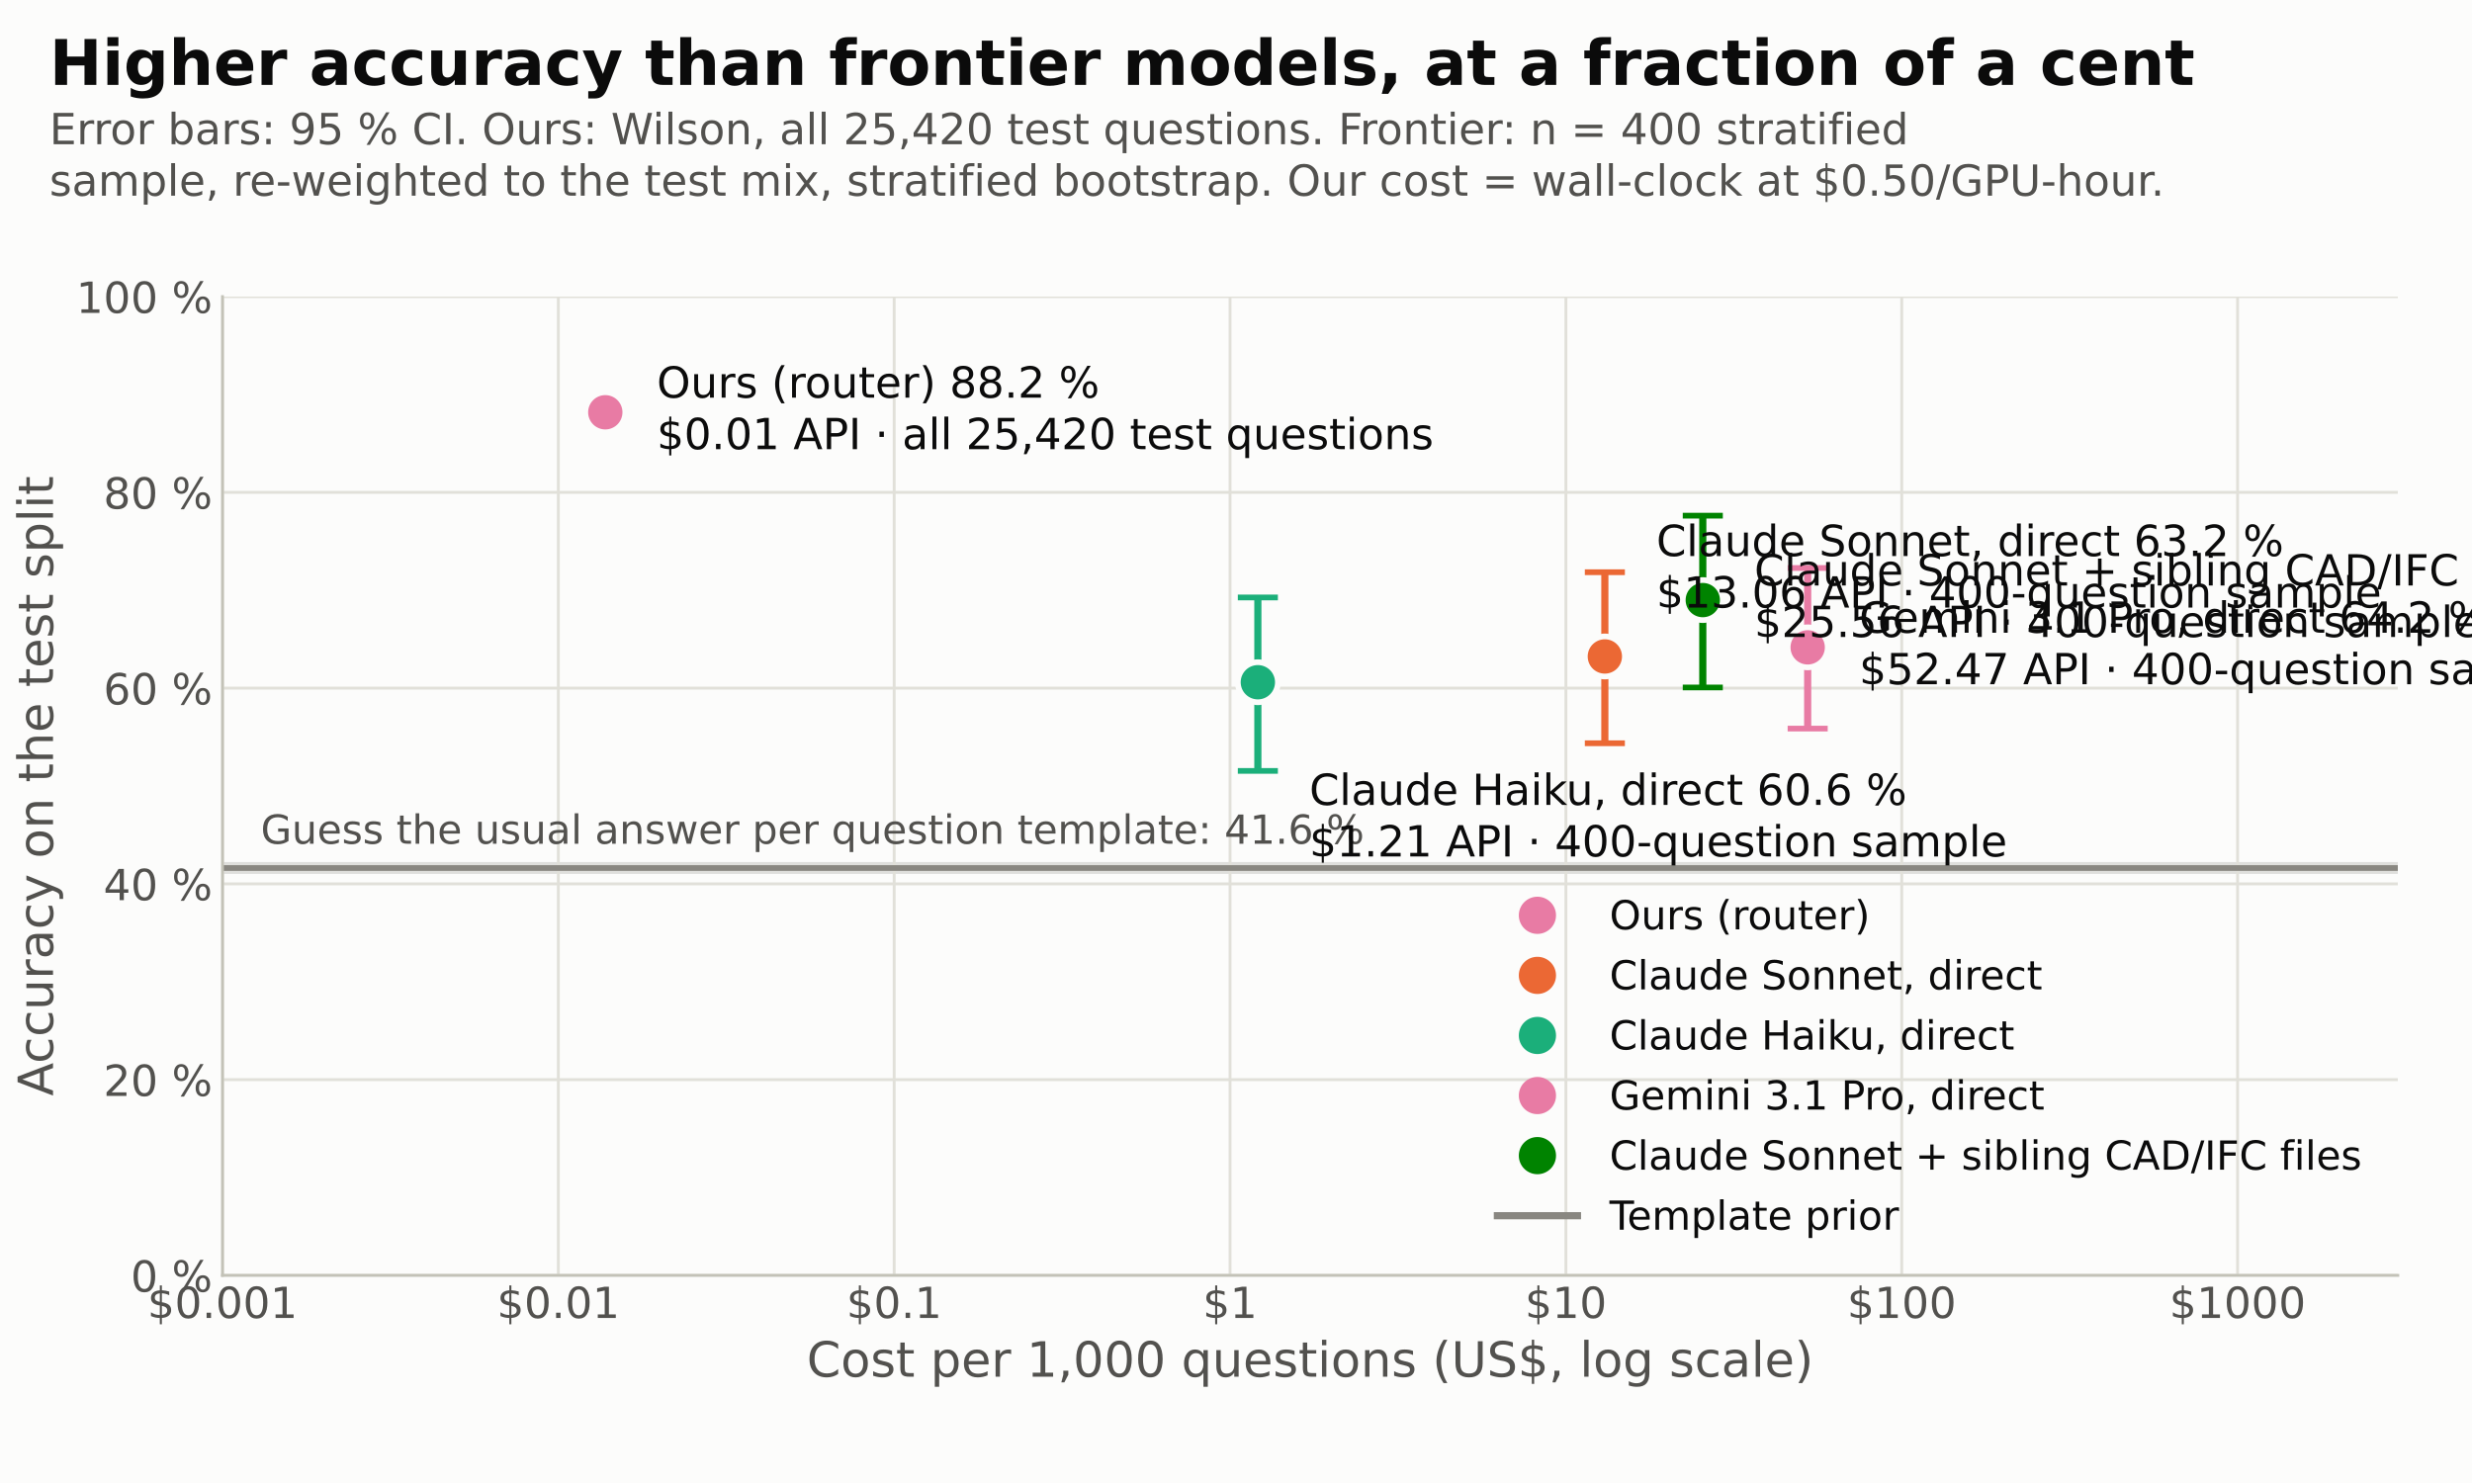
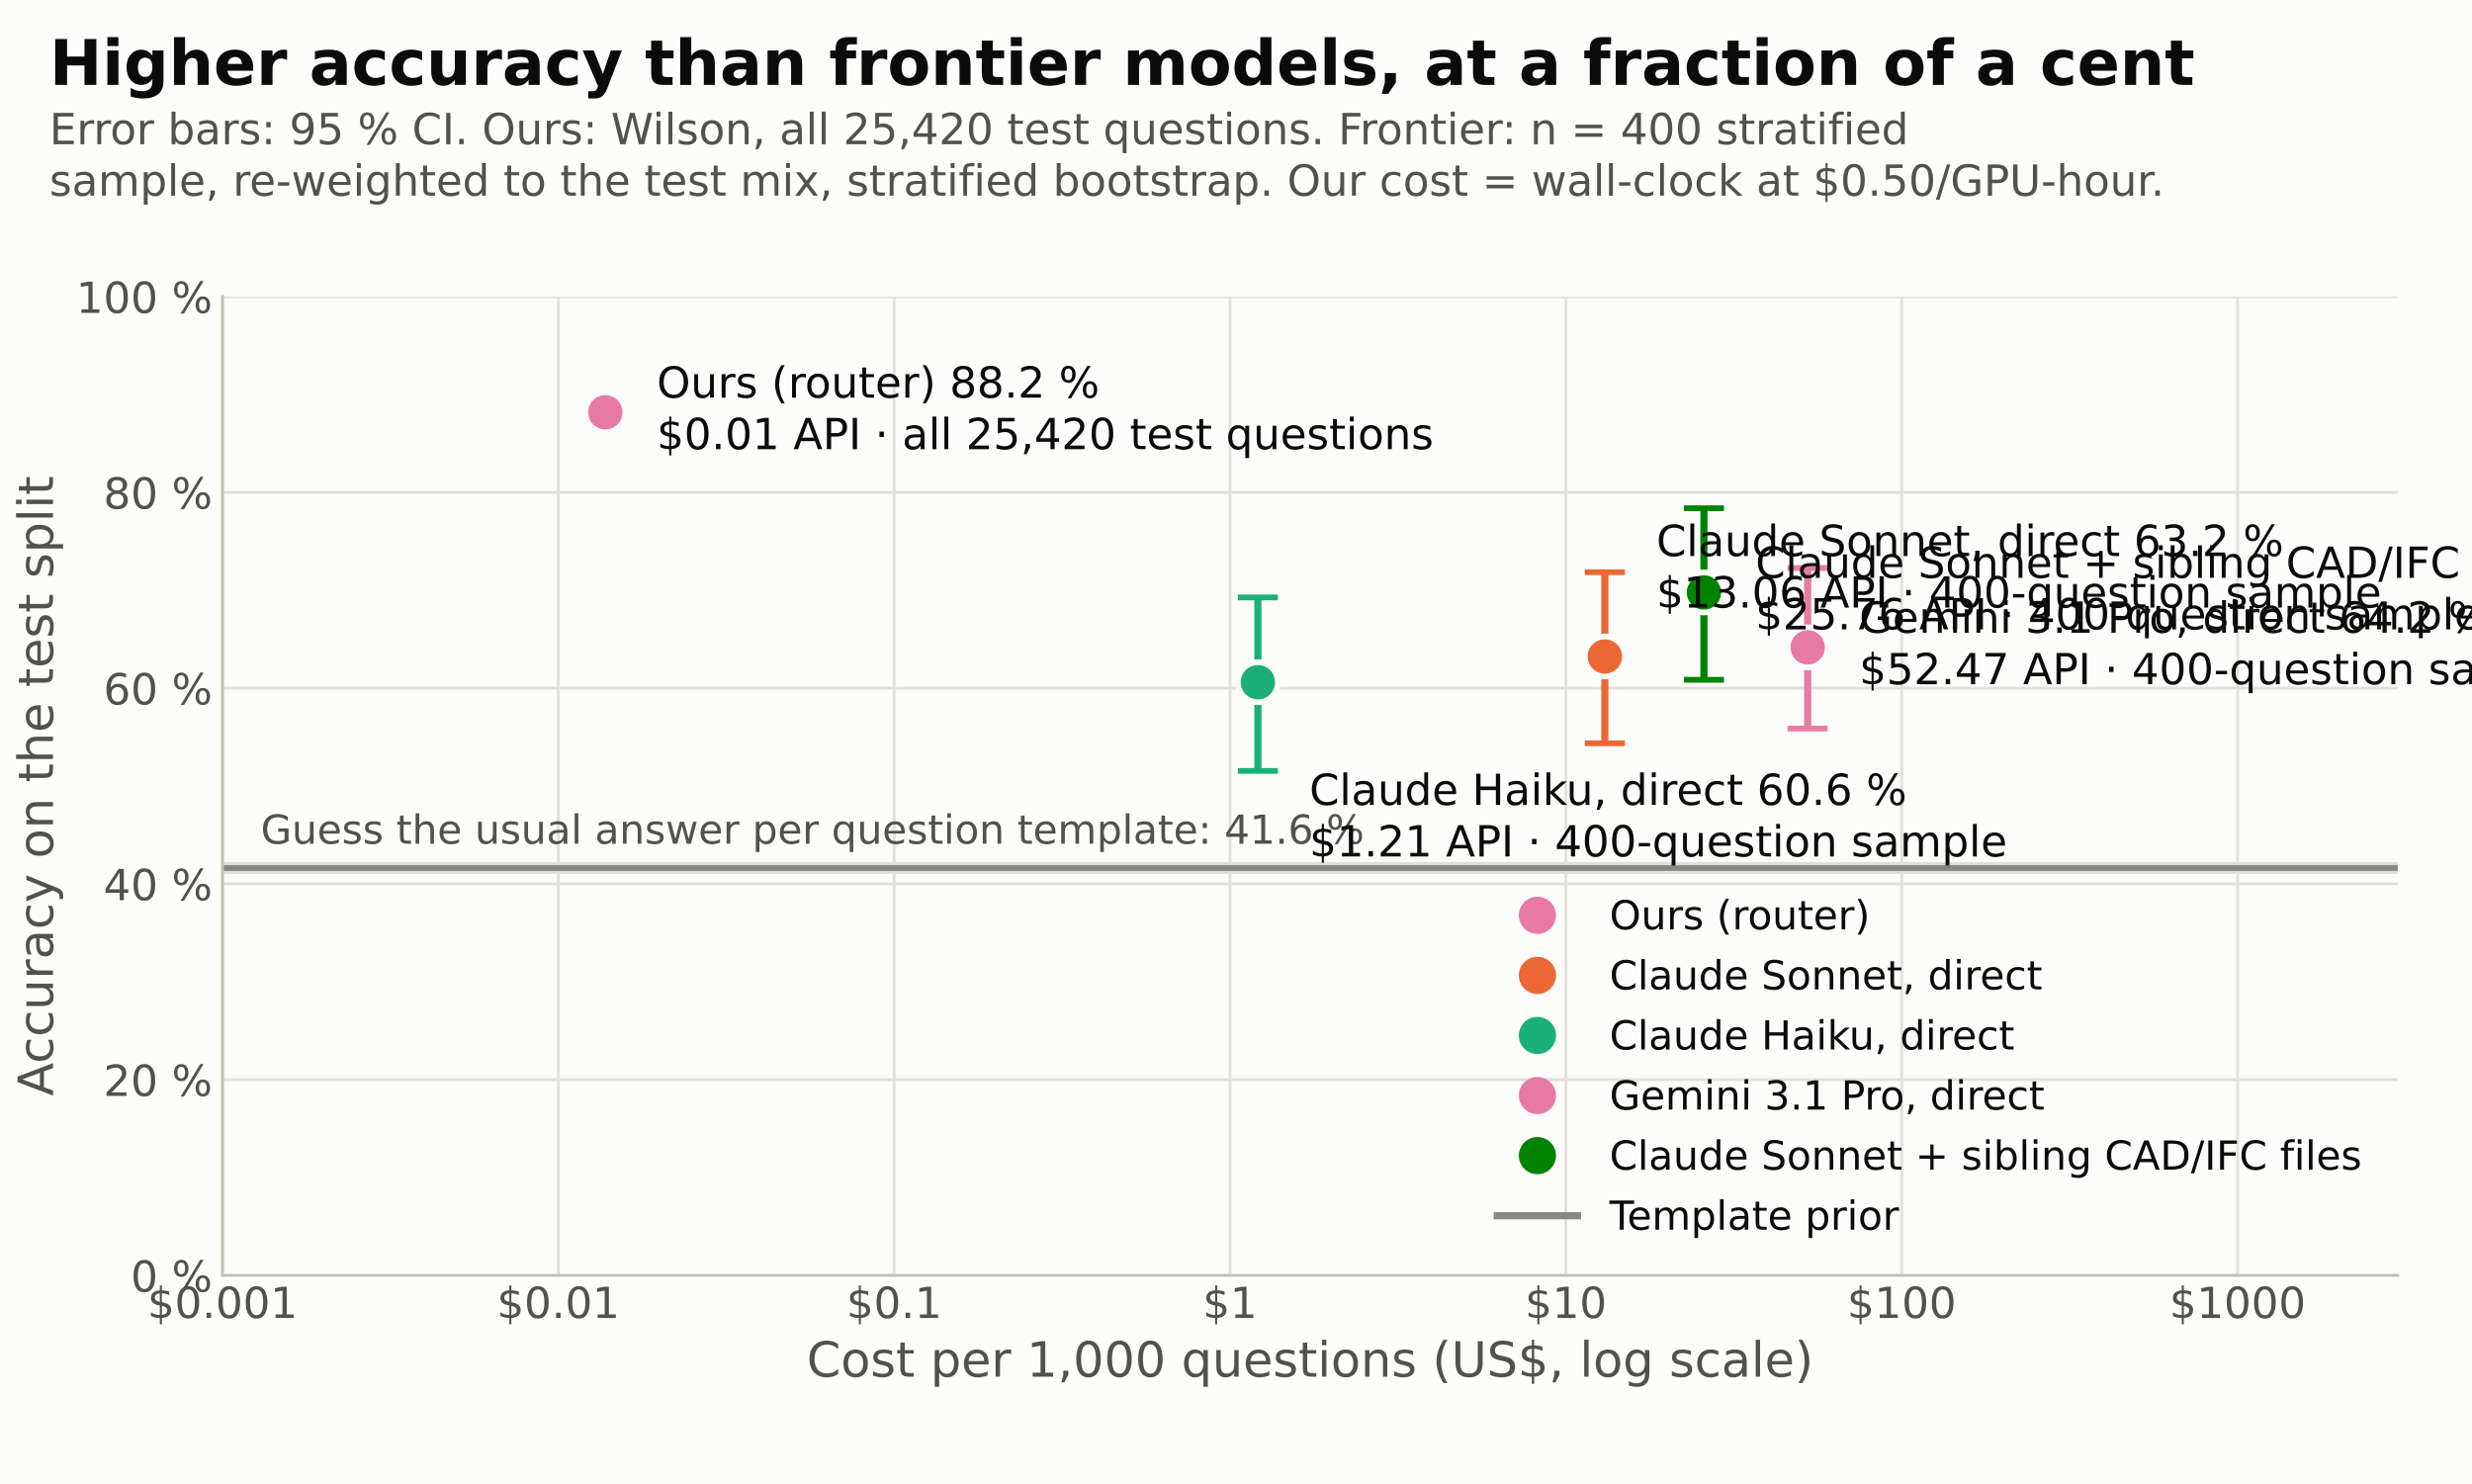
<svg xmlns="http://www.w3.org/2000/svg" xmlns:xlink="http://www.w3.org/1999/xlink" width="864pt" height="518.4pt" viewBox="0 0 864 518.4" version="1.1">
  <defs>
    <style type="text/css">*{stroke-linejoin: round; stroke-linecap: butt}</style>
  </defs>
  <g id="figure_1">
    <g id="patch_1">
      <path d="M 0 518.4  L 864 518.4  L 864 0  L 0 0  z " style="fill: #fcfcfb" />
    </g>
    <g id="axes_1">
      <g id="patch_2">
        <path d="M 77.76 445.824  L 838.08 445.824  L 838.08 103.68  L 77.76 103.68  z " style="fill: #fcfcfb" />
      </g>
      <g id="patch_3">
-         <path d="M 77.76 305.49  L 838.08 305.49  L 838.08 301.344  L 77.76 301.344  z " clip-path="url(#pa2dd6cca10)" style="fill: #898781; opacity: 0.25" />
+         <path d="M 77.76 305.49  L 838.08 305.49  L 838.08 301.344  L 77.76 301.344  z " clip-path="url(#p4b1cb34945)" style="fill: #898781; opacity: 0.25" />
      </g>
      <g id="matplotlib.axis_1">
        <g id="xtick_1">
          <g id="line2d_1">
-             <path d="M 77.76 445.824  L 77.76 103.68  " clip-path="url(#pa2dd6cca10)" style="fill: none; stroke: #e1e0d9; stroke-linecap: square" />
+             <path d="M 77.76 445.824  L 77.76 103.68  " clip-path="url(#p4b1cb34945)" style="fill: none; stroke: #e1e0d9; stroke-linecap: square" />
          </g>
          <g id="line2d_2" />
          <g id="text_1">
            <text style="font-size: 15px; font-family: 'DejaVu Sans'; text-anchor: middle; fill: #52514e" x="77.76" y="460.722" transform="rotate(-0 77.76 460.7217)">$0.001</text>
          </g>
        </g>
        <g id="xtick_2">
          <g id="line2d_3">
-             <path d="M 195.145 445.824  L 195.145 103.68  " clip-path="url(#pa2dd6cca10)" style="fill: none; stroke: #e1e0d9; stroke-linecap: square" />
+             <path d="M 195.145 445.824  L 195.145 103.68  " clip-path="url(#p4b1cb34945)" style="fill: none; stroke: #e1e0d9; stroke-linecap: square" />
          </g>
          <g id="line2d_4" />
          <g id="text_2">
            <text style="font-size: 15px; font-family: 'DejaVu Sans'; text-anchor: middle; fill: #52514e" x="195.145" y="460.722" transform="rotate(-0 195.1455 460.7217)">$0.01</text>
          </g>
        </g>
        <g id="xtick_3">
          <g id="line2d_5">
-             <path d="M 312.531 445.824  L 312.531 103.68  " clip-path="url(#pa2dd6cca10)" style="fill: none; stroke: #e1e0d9; stroke-linecap: square" />
+             <path d="M 312.531 445.824  L 312.531 103.68  " clip-path="url(#p4b1cb34945)" style="fill: none; stroke: #e1e0d9; stroke-linecap: square" />
          </g>
          <g id="line2d_6" />
          <g id="text_3">
            <text style="font-size: 15px; font-family: 'DejaVu Sans'; text-anchor: middle; fill: #52514e" x="312.531" y="460.722" transform="rotate(-0 312.531 460.7217)">$0.1</text>
          </g>
        </g>
        <g id="xtick_4">
          <g id="line2d_7">
-             <path d="M 429.916 445.824  L 429.916 103.68  " clip-path="url(#pa2dd6cca10)" style="fill: none; stroke: #e1e0d9; stroke-linecap: square" />
+             <path d="M 429.916 445.824  L 429.916 103.68  " clip-path="url(#p4b1cb34945)" style="fill: none; stroke: #e1e0d9; stroke-linecap: square" />
          </g>
          <g id="line2d_8" />
          <g id="text_4">
            <text style="font-size: 15px; font-family: 'DejaVu Sans'; text-anchor: middle; fill: #52514e" x="429.916" y="460.722" transform="rotate(-0 429.9164 460.7217)">$1</text>
          </g>
        </g>
        <g id="xtick_5">
          <g id="line2d_9">
-             <path d="M 547.302 445.824  L 547.302 103.68  " clip-path="url(#pa2dd6cca10)" style="fill: none; stroke: #e1e0d9; stroke-linecap: square" />
+             <path d="M 547.302 445.824  L 547.302 103.68  " clip-path="url(#p4b1cb34945)" style="fill: none; stroke: #e1e0d9; stroke-linecap: square" />
          </g>
          <g id="line2d_10" />
          <g id="text_5">
            <text style="font-size: 15px; font-family: 'DejaVu Sans'; text-anchor: middle; fill: #52514e" x="547.302" y="460.722" transform="rotate(-0 547.3019 460.7217)">$10</text>
          </g>
        </g>
        <g id="xtick_6">
          <g id="line2d_11">
-             <path d="M 664.687 445.824  L 664.687 103.68  " clip-path="url(#pa2dd6cca10)" style="fill: none; stroke: #e1e0d9; stroke-linecap: square" />
+             <path d="M 664.687 445.824  L 664.687 103.68  " clip-path="url(#p4b1cb34945)" style="fill: none; stroke: #e1e0d9; stroke-linecap: square" />
          </g>
          <g id="line2d_12" />
          <g id="text_6">
            <text style="font-size: 15px; font-family: 'DejaVu Sans'; text-anchor: middle; fill: #52514e" x="664.687" y="460.722" transform="rotate(-0 664.6874 460.7217)">$100</text>
          </g>
        </g>
        <g id="xtick_7">
          <g id="line2d_13">
-             <path d="M 782.073 445.824  L 782.073 103.68  " clip-path="url(#pa2dd6cca10)" style="fill: none; stroke: #e1e0d9; stroke-linecap: square" />
+             <path d="M 782.073 445.824  L 782.073 103.68  " clip-path="url(#p4b1cb34945)" style="fill: none; stroke: #e1e0d9; stroke-linecap: square" />
          </g>
          <g id="line2d_14" />
          <g id="text_7">
            <text style="font-size: 15px; font-family: 'DejaVu Sans'; text-anchor: middle; fill: #52514e" x="782.073" y="460.722" transform="rotate(-0 782.0729 460.7217)">$1000</text>
          </g>
        </g>
        <g id="xtick_8">
          <g id="line2d_15" />
        </g>
        <g id="xtick_9">
          <g id="line2d_16" />
        </g>
        <g id="xtick_10">
          <g id="line2d_17" />
        </g>
        <g id="xtick_11">
          <g id="line2d_18" />
        </g>
        <g id="xtick_12">
          <g id="line2d_19" />
        </g>
        <g id="xtick_13">
          <g id="line2d_20" />
        </g>
        <g id="xtick_14">
          <g id="line2d_21" />
        </g>
        <g id="xtick_15">
          <g id="line2d_22" />
        </g>
        <g id="xtick_16">
          <g id="line2d_23" />
        </g>
        <g id="xtick_17">
          <g id="line2d_24" />
        </g>
        <g id="xtick_18">
          <g id="line2d_25" />
        </g>
        <g id="xtick_19">
          <g id="line2d_26" />
        </g>
        <g id="xtick_20">
          <g id="line2d_27" />
        </g>
        <g id="xtick_21">
          <g id="line2d_28" />
        </g>
        <g id="xtick_22">
          <g id="line2d_29" />
        </g>
        <g id="xtick_23">
          <g id="line2d_30" />
        </g>
        <g id="xtick_24">
          <g id="line2d_31" />
        </g>
        <g id="xtick_25">
          <g id="line2d_32" />
        </g>
        <g id="xtick_26">
          <g id="line2d_33" />
        </g>
        <g id="xtick_27">
          <g id="line2d_34" />
        </g>
        <g id="xtick_28">
          <g id="line2d_35" />
        </g>
        <g id="xtick_29">
          <g id="line2d_36" />
        </g>
        <g id="xtick_30">
          <g id="line2d_37" />
        </g>
        <g id="xtick_31">
          <g id="line2d_38" />
        </g>
        <g id="xtick_32">
          <g id="line2d_39" />
        </g>
        <g id="xtick_33">
          <g id="line2d_40" />
        </g>
        <g id="xtick_34">
          <g id="line2d_41" />
        </g>
        <g id="xtick_35">
          <g id="line2d_42" />
        </g>
        <g id="xtick_36">
          <g id="line2d_43" />
        </g>
        <g id="xtick_37">
          <g id="line2d_44" />
        </g>
        <g id="xtick_38">
          <g id="line2d_45" />
        </g>
        <g id="xtick_39">
          <g id="line2d_46" />
        </g>
        <g id="xtick_40">
          <g id="line2d_47" />
        </g>
        <g id="xtick_41">
          <g id="line2d_48" />
        </g>
        <g id="xtick_42">
          <g id="line2d_49" />
        </g>
        <g id="xtick_43">
          <g id="line2d_50" />
        </g>
        <g id="xtick_44">
          <g id="line2d_51" />
        </g>
        <g id="xtick_45">
          <g id="line2d_52" />
        </g>
        <g id="xtick_46">
          <g id="line2d_53" />
        </g>
        <g id="xtick_47">
          <g id="line2d_54" />
        </g>
        <g id="xtick_48">
          <g id="line2d_55" />
        </g>
        <g id="xtick_49">
          <g id="line2d_56" />
        </g>
        <g id="xtick_50">
          <g id="line2d_57" />
        </g>
        <g id="xtick_51">
          <g id="line2d_58" />
        </g>
        <g id="xtick_52">
          <g id="line2d_59" />
        </g>
        <g id="xtick_53">
          <g id="line2d_60" />
        </g>
        <g id="xtick_54">
          <g id="line2d_61" />
        </g>
        <g id="xtick_55">
          <g id="line2d_62" />
        </g>
        <g id="xtick_56">
          <g id="line2d_63" />
        </g>
        <g id="xtick_57">
          <g id="line2d_64" />
        </g>
        <g id="text_8">
          <text style="font-size: 17px; font-family: 'DejaVu Sans'; text-anchor: middle; fill: #52514e" x="457.92" y="481.243" transform="rotate(-0 457.92 481.2425)">Cost per 1,000 questions (US$, log scale)</text>
        </g>
      </g>
      <g id="matplotlib.axis_2">
        <g id="ytick_1">
          <g id="line2d_65">
-             <path d="M 77.76 445.824  L 838.08 445.824  " clip-path="url(#pa2dd6cca10)" style="fill: none; stroke: #e1e0d9; stroke-linecap: square" />
+             <path d="M 77.76 445.824  L 838.08 445.824  " clip-path="url(#p4b1cb34945)" style="fill: none; stroke: #e1e0d9; stroke-linecap: square" />
          </g>
          <g id="line2d_66" />
          <g id="text_9">
            <text style="font-size: 15px; font-family: 'DejaVu Sans'; text-anchor: end; fill: #52514e" x="74.26" y="451.522" transform="rotate(-0 74.26 451.5222)">0 %</text>
          </g>
        </g>
        <g id="ytick_2">
          <g id="line2d_67">
-             <path d="M 77.76 377.395  L 838.08 377.395  " clip-path="url(#pa2dd6cca10)" style="fill: none; stroke: #e1e0d9; stroke-linecap: square" />
+             <path d="M 77.76 377.395  L 838.08 377.395  " clip-path="url(#p4b1cb34945)" style="fill: none; stroke: #e1e0d9; stroke-linecap: square" />
          </g>
          <g id="line2d_68" />
          <g id="text_10">
            <text style="font-size: 15px; font-family: 'DejaVu Sans'; text-anchor: end; fill: #52514e" x="74.26" y="383.093" transform="rotate(-0 74.26 383.0934)">20 %</text>
          </g>
        </g>
        <g id="ytick_3">
          <g id="line2d_69">
-             <path d="M 77.76 308.966  L 838.08 308.966  " clip-path="url(#pa2dd6cca10)" style="fill: none; stroke: #e1e0d9; stroke-linecap: square" />
+             <path d="M 77.76 308.966  L 838.08 308.966  " clip-path="url(#p4b1cb34945)" style="fill: none; stroke: #e1e0d9; stroke-linecap: square" />
          </g>
          <g id="line2d_70" />
          <g id="text_11">
            <text style="font-size: 15px; font-family: 'DejaVu Sans'; text-anchor: end; fill: #52514e" x="74.26" y="314.665" transform="rotate(-0 74.26 314.6646)">40 %</text>
          </g>
        </g>
        <g id="ytick_4">
          <g id="line2d_71">
-             <path d="M 77.76 240.538  L 838.08 240.538  " clip-path="url(#pa2dd6cca10)" style="fill: none; stroke: #e1e0d9; stroke-linecap: square" />
+             <path d="M 77.76 240.538  L 838.08 240.538  " clip-path="url(#p4b1cb34945)" style="fill: none; stroke: #e1e0d9; stroke-linecap: square" />
          </g>
          <g id="line2d_72" />
          <g id="text_12">
            <text style="font-size: 15px; font-family: 'DejaVu Sans'; text-anchor: end; fill: #52514e" x="74.26" y="246.236" transform="rotate(-0 74.26 246.2358)">60 %</text>
          </g>
        </g>
        <g id="ytick_5">
          <g id="line2d_73">
-             <path d="M 77.76 172.109  L 838.08 172.109  " clip-path="url(#pa2dd6cca10)" style="fill: none; stroke: #e1e0d9; stroke-linecap: square" />
+             <path d="M 77.76 172.109  L 838.08 172.109  " clip-path="url(#p4b1cb34945)" style="fill: none; stroke: #e1e0d9; stroke-linecap: square" />
          </g>
          <g id="line2d_74" />
          <g id="text_13">
            <text style="font-size: 15px; font-family: 'DejaVu Sans'; text-anchor: end; fill: #52514e" x="74.26" y="177.807" transform="rotate(-0 74.26 177.807)">80 %</text>
          </g>
        </g>
        <g id="ytick_6">
          <g id="line2d_75">
-             <path d="M 77.76 103.68  L 838.08 103.68  " clip-path="url(#pa2dd6cca10)" style="fill: none; stroke: #e1e0d9; stroke-linecap: square" />
+             <path d="M 77.76 103.68  L 838.08 103.68  " clip-path="url(#p4b1cb34945)" style="fill: none; stroke: #e1e0d9; stroke-linecap: square" />
          </g>
          <g id="line2d_76" />
          <g id="text_14">
            <text style="font-size: 15px; font-family: 'DejaVu Sans'; text-anchor: end; fill: #52514e" x="74.26" y="109.378" transform="rotate(-0 74.26 109.3782)">100 %</text>
          </g>
        </g>
        <g id="text_15">
          <text style="font-size: 17px; font-family: 'DejaVu Sans'; text-anchor: middle; fill: #52514e" x="18.525" y="274.752" transform="rotate(-90 18.52523 274.752)">Accuracy on the test split</text>
        </g>
      </g>
      <g id="line2d_77">
-         <path d="M 77.76 303.421  L 838.08 303.421  " clip-path="url(#pa2dd6cca10)" style="fill: none; stroke: #898781; stroke-width: 2; stroke-linecap: square" />
+         <path d="M 77.76 303.421  L 838.08 303.421  " clip-path="url(#p4b1cb34945)" style="fill: none; stroke: #898781; stroke-width: 2; stroke-linecap: square" />
      </g>
      <g id="patch_4">
        <path d="M 77.76 445.824  L 77.76 103.68  " style="fill: none; stroke: #c3c2b7; stroke-linejoin: miter; stroke-linecap: square" />
      </g>
      <g id="patch_5">
        <path d="M 77.76 445.824  L 838.08 445.824  " style="fill: none; stroke: #c3c2b7; stroke-linejoin: miter; stroke-linecap: square" />
      </g>
      <g id="text_16">
        <text style="font-size: 14px; font-family: 'DejaVu Sans'; text-anchor: start; fill: #52514e" x="91.135" y="294.926" transform="rotate(-0 91.13529 294.9256)">Guess the usual answer per question template: 41.6 %</text>
      </g>
      <g id="LineCollection_1">
-         <path d="M 211.561 145.49  L 211.561 142.775  " clip-path="url(#pa2dd6cca10)" style="fill: none; stroke: #e87ba4; stroke-width: 2.5" />
+         <path d="M 211.561 145.49  L 211.561 142.775  " clip-path="url(#p4b1cb34945)" style="fill: none; stroke: #e87ba4; stroke-width: 2.5" />
      </g>
      <g id="line2d_78">
        <defs>
-           <path id="m7ce9bdc03c" d="M 7 0  L -7 -0  " style="stroke: #e87ba4; stroke-width: 2" />
-         </defs>
-         <g clip-path="url(#pa2dd6cca10)">
-           <use xlink:href="#m7ce9bdc03c" x="211.561" y="145.49" style="fill: #e87ba4; stroke: #e87ba4; stroke-width: 2" />
+           <path id="mfdf9ce0467" d="M 7 0  L -7 -0  " style="stroke: #e87ba4; stroke-width: 2" />
+         </defs>
+         <g clip-path="url(#p4b1cb34945)">
+           <use xlink:href="#mfdf9ce0467" x="211.561" y="145.49" style="fill: #e87ba4; stroke: #e87ba4; stroke-width: 2" />
        </g>
      </g>
      <g id="line2d_79">
-         <g clip-path="url(#pa2dd6cca10)">
-           <use xlink:href="#m7ce9bdc03c" x="211.561" y="142.775" style="fill: #e87ba4; stroke: #e87ba4; stroke-width: 2" />
+         <g clip-path="url(#p4b1cb34945)">
+           <use xlink:href="#mfdf9ce0467" x="211.561" y="142.775" style="fill: #e87ba4; stroke: #e87ba4; stroke-width: 2" />
        </g>
      </g>
      <g id="LineCollection_2">
-         <path d="M 560.918 259.803  L 560.918 200.029  " clip-path="url(#pa2dd6cca10)" style="fill: none; stroke: #eb6834; stroke-width: 2.5" />
+         <path d="M 560.918 259.803  L 560.918 200.029  " clip-path="url(#p4b1cb34945)" style="fill: none; stroke: #eb6834; stroke-width: 2.5" />
      </g>
      <g id="line2d_80">
        <defs>
-           <path id="mec68094960" d="M 7 0  L -7 -0  " style="stroke: #eb6834; stroke-width: 2" />
-         </defs>
-         <g clip-path="url(#pa2dd6cca10)">
-           <use xlink:href="#mec68094960" x="560.918" y="259.803" style="fill: #eb6834; stroke: #eb6834; stroke-width: 2" />
+           <path id="m28f056747f" d="M 7 0  L -7 -0  " style="stroke: #eb6834; stroke-width: 2" />
+         </defs>
+         <g clip-path="url(#p4b1cb34945)">
+           <use xlink:href="#m28f056747f" x="560.918" y="259.803" style="fill: #eb6834; stroke: #eb6834; stroke-width: 2" />
        </g>
      </g>
      <g id="line2d_81">
-         <g clip-path="url(#pa2dd6cca10)">
-           <use xlink:href="#mec68094960" x="560.918" y="200.029" style="fill: #eb6834; stroke: #eb6834; stroke-width: 2" />
+         <g clip-path="url(#p4b1cb34945)">
+           <use xlink:href="#m28f056747f" x="560.918" y="200.029" style="fill: #eb6834; stroke: #eb6834; stroke-width: 2" />
        </g>
      </g>
      <g id="LineCollection_3">
-         <path d="M 439.64 269.476  L 439.64 208.847  " clip-path="url(#pa2dd6cca10)" style="fill: none; stroke: #1baf7a; stroke-width: 2.5" />
+         <path d="M 439.648 269.476  L 439.648 208.847  " clip-path="url(#p4b1cb34945)" style="fill: none; stroke: #1baf7a; stroke-width: 2.5" />
      </g>
      <g id="line2d_82">
        <defs>
-           <path id="mdee5183a13" d="M 7 0  L -7 -0  " style="stroke: #1baf7a; stroke-width: 2" />
-         </defs>
-         <g clip-path="url(#pa2dd6cca10)">
-           <use xlink:href="#mdee5183a13" x="439.64" y="269.476" style="fill: #1baf7a; stroke: #1baf7a; stroke-width: 2" />
+           <path id="mceab74b345" d="M 7 0  L -7 -0  " style="stroke: #1baf7a; stroke-width: 2" />
+         </defs>
+         <g clip-path="url(#p4b1cb34945)">
+           <use xlink:href="#mceab74b345" x="439.648" y="269.476" style="fill: #1baf7a; stroke: #1baf7a; stroke-width: 2" />
        </g>
      </g>
      <g id="line2d_83">
-         <g clip-path="url(#pa2dd6cca10)">
-           <use xlink:href="#mdee5183a13" x="439.64" y="208.847" style="fill: #1baf7a; stroke: #1baf7a; stroke-width: 2" />
+         <g clip-path="url(#p4b1cb34945)">
+           <use xlink:href="#mceab74b345" x="439.648" y="208.847" style="fill: #1baf7a; stroke: #1baf7a; stroke-width: 2" />
        </g>
      </g>
      <g id="LineCollection_4">
-         <path d="M 631.811 254.686  L 631.811 198.549  " clip-path="url(#pa2dd6cca10)" style="fill: none; stroke: #e87ba4; stroke-width: 2.5" />
+         <path d="M 631.811 254.686  L 631.811 198.549  " clip-path="url(#p4b1cb34945)" style="fill: none; stroke: #e87ba4; stroke-width: 2.5" />
      </g>
      <g id="line2d_84">
-         <g clip-path="url(#pa2dd6cca10)">
-           <use xlink:href="#m7ce9bdc03c" x="631.811" y="254.686" style="fill: #e87ba4; stroke: #e87ba4; stroke-width: 2" />
+         <g clip-path="url(#p4b1cb34945)">
+           <use xlink:href="#mfdf9ce0467" x="631.811" y="254.686" style="fill: #e87ba4; stroke: #e87ba4; stroke-width: 2" />
        </g>
      </g>
      <g id="line2d_85">
-         <g clip-path="url(#pa2dd6cca10)">
-           <use xlink:href="#m7ce9bdc03c" x="631.811" y="198.549" style="fill: #e87ba4; stroke: #e87ba4; stroke-width: 2" />
+         <g clip-path="url(#p4b1cb34945)">
+           <use xlink:href="#mfdf9ce0467" x="631.811" y="198.549" style="fill: #e87ba4; stroke: #e87ba4; stroke-width: 2" />
        </g>
      </g>
      <g id="LineCollection_5">
-         <path d="M 595.15 240.308  L 595.15 180.25  " clip-path="url(#pa2dd6cca10)" style="fill: none; stroke: #008300; stroke-width: 2.5" />
+         <path d="M 595.548 237.621  L 595.548 177.646  " clip-path="url(#p4b1cb34945)" style="fill: none; stroke: #008300; stroke-width: 2.5" />
      </g>
      <g id="line2d_86">
        <defs>
-           <path id="mc43cceb2d7" d="M 7 0  L -7 -0  " style="stroke: #008300; stroke-width: 2" />
-         </defs>
-         <g clip-path="url(#pa2dd6cca10)">
-           <use xlink:href="#mc43cceb2d7" x="595.15" y="240.308" style="fill: #008300; stroke: #008300; stroke-width: 2" />
+           <path id="m621d9da9f7" d="M 7 0  L -7 -0  " style="stroke: #008300; stroke-width: 2" />
+         </defs>
+         <g clip-path="url(#p4b1cb34945)">
+           <use xlink:href="#m621d9da9f7" x="595.548" y="237.621" style="fill: #008300; stroke: #008300; stroke-width: 2" />
        </g>
      </g>
      <g id="line2d_87">
-         <g clip-path="url(#pa2dd6cca10)">
-           <use xlink:href="#mc43cceb2d7" x="595.15" y="180.25" style="fill: #008300; stroke: #008300; stroke-width: 2" />
+         <g clip-path="url(#p4b1cb34945)">
+           <use xlink:href="#m621d9da9f7" x="595.548" y="177.646" style="fill: #008300; stroke: #008300; stroke-width: 2" />
        </g>
      </g>
      <g id="line2d_88">
        <defs>
-           <path id="mb8d961c3c9" d="M 0 7  C 1.856 7 3.637 6.262 4.95 4.95  C 6.262 3.637 7 1.856 7 0  C 7 -1.856 6.262 -3.637 4.95 -4.95  C 3.637 -6.262 1.856 -7 0 -7  C -1.856 -7 -3.637 -6.262 -4.95 -4.95  C -6.262 -3.637 -7 -1.856 -7 0  C -7 1.856 -6.262 3.637 -4.95 4.95  C -3.637 6.262 -1.856 7 0 7  z " style="stroke: #fcfcfb; stroke-width: 2" />
-         </defs>
-         <g clip-path="url(#pa2dd6cca10)">
-           <use xlink:href="#mb8d961c3c9" x="211.561" y="144.113" style="fill: #e87ba4; stroke: #fcfcfb; stroke-width: 2" />
+           <path id="m187fa960a0" d="M 0 7  C 1.856 7 3.637 6.262 4.95 4.95  C 6.262 3.637 7 1.856 7 0  C 7 -1.856 6.262 -3.637 4.95 -4.95  C 3.637 -6.262 1.856 -7 0 -7  C -1.856 -7 -3.637 -6.262 -4.95 -4.95  C -6.262 -3.637 -7 -1.856 -7 0  C -7 1.856 -6.262 3.637 -4.95 4.95  C -3.637 6.262 -1.856 7 0 7  z " style="stroke: #fcfcfb; stroke-width: 2" />
+         </defs>
+         <g clip-path="url(#p4b1cb34945)">
+           <use xlink:href="#m187fa960a0" x="211.561" y="144.113" style="fill: #e87ba4; stroke: #fcfcfb; stroke-width: 2" />
        </g>
      </g>
      <g id="line2d_89">
        <defs>
-           <path id="m1dd1573850" d="M 0 7  C 1.856 7 3.637 6.262 4.95 4.95  C 6.262 3.637 7 1.856 7 0  C 7 -1.856 6.262 -3.637 4.95 -4.95  C 3.637 -6.262 1.856 -7 0 -7  C -1.856 -7 -3.637 -6.262 -4.95 -4.95  C -6.262 -3.637 -7 -1.856 -7 0  C -7 1.856 -6.262 3.637 -4.95 4.95  C -3.637 6.262 -1.856 7 0 7  z " style="stroke: #fcfcfb; stroke-width: 2" />
-         </defs>
-         <g clip-path="url(#pa2dd6cca10)">
-           <use xlink:href="#m1dd1573850" x="560.918" y="229.472" style="fill: #eb6834; stroke: #fcfcfb; stroke-width: 2" />
+           <path id="mb10683b911" d="M 0 7  C 1.856 7 3.637 6.262 4.95 4.95  C 6.262 3.637 7 1.856 7 0  C 7 -1.856 6.262 -3.637 4.95 -4.95  C 3.637 -6.262 1.856 -7 0 -7  C -1.856 -7 -3.637 -6.262 -4.95 -4.95  C -6.262 -3.637 -7 -1.856 -7 0  C -7 1.856 -6.262 3.637 -4.95 4.95  C -3.637 6.262 -1.856 7 0 7  z " style="stroke: #fcfcfb; stroke-width: 2" />
+         </defs>
+         <g clip-path="url(#p4b1cb34945)">
+           <use xlink:href="#mb10683b911" x="560.918" y="229.472" style="fill: #eb6834; stroke: #fcfcfb; stroke-width: 2" />
        </g>
      </g>
      <g id="line2d_90">
        <defs>
-           <path id="mbed75c50e4" d="M 0 7  C 1.856 7 3.637 6.262 4.95 4.95  C 6.262 3.637 7 1.856 7 0  C 7 -1.856 6.262 -3.637 4.95 -4.95  C 3.637 -6.262 1.856 -7 0 -7  C -1.856 -7 -3.637 -6.262 -4.95 -4.95  C -6.262 -3.637 -7 -1.856 -7 0  C -7 1.856 -6.262 3.637 -4.95 4.95  C -3.637 6.262 -1.856 7 0 7  z " style="stroke: #fcfcfb; stroke-width: 2" />
-         </defs>
-         <g clip-path="url(#pa2dd6cca10)">
-           <use xlink:href="#mbed75c50e4" x="439.64" y="238.48" style="fill: #1baf7a; stroke: #fcfcfb; stroke-width: 2" />
+           <path id="me6789b479f" d="M 0 7  C 1.856 7 3.637 6.262 4.95 4.95  C 6.262 3.637 7 1.856 7 0  C 7 -1.856 6.262 -3.637 4.95 -4.95  C 3.637 -6.262 1.856 -7 0 -7  C -1.856 -7 -3.637 -6.262 -4.95 -4.95  C -6.262 -3.637 -7 -1.856 -7 0  C -7 1.856 -6.262 3.637 -4.95 4.95  C -3.637 6.262 -1.856 7 0 7  z " style="stroke: #fcfcfb; stroke-width: 2" />
+         </defs>
+         <g clip-path="url(#p4b1cb34945)">
+           <use xlink:href="#me6789b479f" x="439.648" y="238.48" style="fill: #1baf7a; stroke: #fcfcfb; stroke-width: 2" />
        </g>
      </g>
      <g id="line2d_91">
-         <g clip-path="url(#pa2dd6cca10)">
-           <use xlink:href="#mb8d961c3c9" x="631.811" y="226.285" style="fill: #e87ba4; stroke: #fcfcfb; stroke-width: 2" />
+         <g clip-path="url(#p4b1cb34945)">
+           <use xlink:href="#m187fa960a0" x="631.811" y="226.285" style="fill: #e87ba4; stroke: #fcfcfb; stroke-width: 2" />
        </g>
      </g>
      <g id="line2d_92">
        <defs>
-           <path id="ma4d67f4412" d="M 0 7  C 1.856 7 3.637 6.262 4.95 4.95  C 6.262 3.637 7 1.856 7 0  C 7 -1.856 6.262 -3.637 4.95 -4.95  C 3.637 -6.262 1.856 -7 0 -7  C -1.856 -7 -3.637 -6.262 -4.95 -4.95  C -6.262 -3.637 -7 -1.856 -7 0  C -7 1.856 -6.262 3.637 -4.95 4.95  C -3.637 6.262 -1.856 7 0 7  z " style="stroke: #fcfcfb; stroke-width: 2" />
-         </defs>
-         <g clip-path="url(#pa2dd6cca10)">
-           <use xlink:href="#ma4d67f4412" x="595.15" y="209.766" style="fill: #008300; stroke: #fcfcfb; stroke-width: 2" />
+           <path id="m29369ddce8" d="M 0 7  C 1.856 7 3.637 6.262 4.95 4.95  C 6.262 3.637 7 1.856 7 0  C 7 -1.856 6.262 -3.637 4.95 -4.95  C 3.637 -6.262 1.856 -7 0 -7  C -1.856 -7 -3.637 -6.262 -4.95 -4.95  C -6.262 -3.637 -7 -1.856 -7 0  C -7 1.856 -6.262 3.637 -4.95 4.95  C -3.637 6.262 -1.856 7 0 7  z " style="stroke: #fcfcfb; stroke-width: 2" />
+         </defs>
+         <g clip-path="url(#p4b1cb34945)">
+           <use xlink:href="#m29369ddce8" x="595.548" y="207.1" style="fill: #008300; stroke: #fcfcfb; stroke-width: 2" />
        </g>
      </g>
      <g id="text_17">
        <text style="font-size: 15px; font-family: 'DejaVu Sans'; fill: #0b0b0b" transform="translate(229.5607 139.0072)">Ours (router)  88.2 %</text>
        <text style="font-size: 15px; font-family: 'DejaVu Sans'; fill: #0b0b0b" transform="translate(229.5607 157.0113)">$0.01 API · all 25,420 test questions</text>
      </g>
      <g id="text_18">
        <text style="font-size: 15px; font-family: 'DejaVu Sans'; fill: #0b0b0b" transform="translate(578.9176 194.3667)">Claude Sonnet, direct  63.2 %</text>
        <text style="font-size: 15px; font-family: 'DejaVu Sans'; fill: #0b0b0b" transform="translate(578.9176 212.3708)">$13.06 API · 400-question sample</text>
      </g>
      <g id="text_19">
-         <text style="font-size: 15px; font-family: 'DejaVu Sans'; fill: #0b0b0b" transform="translate(457.6405 281.3747)">Claude Haiku, direct  60.6 %</text>
-         <text style="font-size: 15px; font-family: 'DejaVu Sans'; fill: #0b0b0b" transform="translate(457.6405 299.3788)">$1.21 API · 400-question sample</text>
+         <text style="font-size: 15px; font-family: 'DejaVu Sans'; fill: #0b0b0b" transform="translate(457.648 281.3747)">Claude Haiku, direct  60.6 %</text>
+         <text style="font-size: 15px; font-family: 'DejaVu Sans'; fill: #0b0b0b" transform="translate(457.648 299.3788)">$1.21 API · 400-question sample</text>
      </g>
      <g id="text_20">
        <text style="font-size: 15px; font-family: 'DejaVu Sans'; fill: #0b0b0b" transform="translate(649.8106 221.1801)">Gemini 3.1 Pro, direct  64.2 %</text>
        <text style="font-size: 15px; font-family: 'DejaVu Sans'; fill: #0b0b0b" transform="translate(649.8106 239.1843)">$52.47 API · 400-question sample</text>
      </g>
      <g id="text_21">
-         <text style="font-size: 15px; font-family: 'DejaVu Sans'; fill: #0b0b0b" transform="translate(613.1504 204.6613)">Claude Sonnet + sibling CAD/IFC files  69.0 %</text>
-         <text style="font-size: 15px; font-family: 'DejaVu Sans'; fill: #0b0b0b" transform="translate(613.1504 222.6654)">$25.56 API · 400-question sample</text>
+         <text style="font-size: 15px; font-family: 'DejaVu Sans'; fill: #0b0b0b" transform="translate(613.5476 201.9948)">Claude Sonnet + sibling CAD/IFC files  69.8 %</text>
+         <text style="font-size: 15px; font-family: 'DejaVu Sans'; fill: #0b0b0b" transform="translate(613.5476 219.9989)">$25.76 API · 400-question sample</text>
      </g>
      <g id="legend_1">
        <g id="line2d_93">
          <defs>
-             <path id="m9a14038dde" d="M 0 6  C 1.591 6 3.117 5.368 4.243 4.243  C 5.368 3.117 6 1.591 6 0  C 6 -1.591 5.368 -3.117 4.243 -4.243  C 3.117 -5.368 1.591 -6 0 -6  C -1.591 -6 -3.117 -5.368 -4.243 -4.243  C -5.368 -3.117 -6 -1.591 -6 0  C -6 1.591 -5.368 3.117 -4.243 4.243  C -3.117 5.368 -1.591 6 0 6  z " style="stroke: #e87ba4" />
+             <path id="m53ddba0f03" d="M 0 6  C 1.591 6 3.117 5.368 4.243 4.243  C 5.368 3.117 6 1.591 6 0  C 6 -1.591 5.368 -3.117 4.243 -4.243  C 3.117 -5.368 1.591 -6 0 -6  C -1.591 -6 -3.117 -5.368 -4.243 -4.243  C -5.368 -3.117 -6 -1.591 -6 0  C -6 1.591 -5.368 3.117 -4.243 4.243  C -3.117 5.368 -1.591 6 0 6  z " style="stroke: #e87ba4" />
          </defs>
          <g>
-             <use xlink:href="#m9a14038dde" x="537.349" y="319.955" style="fill: #e87ba4; stroke: #e87ba4" />
+             <use xlink:href="#m53ddba0f03" x="537.349" y="319.955" style="fill: #e87ba4; stroke: #e87ba4" />
          </g>
        </g>
        <g id="text_22">
          <text style="font-size: 14px; font-family: 'DejaVu Sans'; text-anchor: start; fill: #0b0b0b" x="562.549" y="324.855" transform="rotate(-0 562.5491 324.8553)">Ours (router)</text>
        </g>
        <g id="line2d_94">
          <defs>
-             <path id="mf6b7f5f1ea" d="M 0 6  C 1.591 6 3.117 5.368 4.243 4.243  C 5.368 3.117 6 1.591 6 0  C 6 -1.591 5.368 -3.117 4.243 -4.243  C 3.117 -5.368 1.591 -6 0 -6  C -1.591 -6 -3.117 -5.368 -4.243 -4.243  C -5.368 -3.117 -6 -1.591 -6 0  C -6 1.591 -5.368 3.117 -4.243 4.243  C -3.117 5.368 -1.591 6 0 6  z " style="stroke: #eb6834" />
+             <path id="m3dab5c9472" d="M 0 6  C 1.591 6 3.117 5.368 4.243 4.243  C 5.368 3.117 6 1.591 6 0  C 6 -1.591 5.368 -3.117 4.243 -4.243  C 3.117 -5.368 1.591 -6 0 -6  C -1.591 -6 -3.117 -5.368 -4.243 -4.243  C -5.368 -3.117 -6 -1.591 -6 0  C -6 1.591 -5.368 3.117 -4.243 4.243  C -3.117 5.368 -1.591 6 0 6  z " style="stroke: #eb6834" />
          </defs>
          <g>
-             <use xlink:href="#mf6b7f5f1ea" x="537.349" y="340.956" style="fill: #eb6834; stroke: #eb6834" />
+             <use xlink:href="#m3dab5c9472" x="537.349" y="340.956" style="fill: #eb6834; stroke: #eb6834" />
          </g>
        </g>
        <g id="text_23">
          <text style="font-size: 14px; font-family: 'DejaVu Sans'; text-anchor: start; fill: #0b0b0b" x="562.549" y="345.856" transform="rotate(-0 562.5491 345.8563)">Claude Sonnet, direct</text>
        </g>
        <g id="line2d_95">
          <defs>
-             <path id="mf721aff441" d="M 0 6  C 1.591 6 3.117 5.368 4.243 4.243  C 5.368 3.117 6 1.591 6 0  C 6 -1.591 5.368 -3.117 4.243 -4.243  C 3.117 -5.368 1.591 -6 0 -6  C -1.591 -6 -3.117 -5.368 -4.243 -4.243  C -5.368 -3.117 -6 -1.591 -6 0  C -6 1.591 -5.368 3.117 -4.243 4.243  C -3.117 5.368 -1.591 6 0 6  z " style="stroke: #1baf7a" />
+             <path id="m91d0e47df0" d="M 0 6  C 1.591 6 3.117 5.368 4.243 4.243  C 5.368 3.117 6 1.591 6 0  C 6 -1.591 5.368 -3.117 4.243 -4.243  C 3.117 -5.368 1.591 -6 0 -6  C -1.591 -6 -3.117 -5.368 -4.243 -4.243  C -5.368 -3.117 -6 -1.591 -6 0  C -6 1.591 -5.368 3.117 -4.243 4.243  C -3.117 5.368 -1.591 6 0 6  z " style="stroke: #1baf7a" />
          </defs>
          <g>
-             <use xlink:href="#mf721aff441" x="537.349" y="361.957" style="fill: #1baf7a; stroke: #1baf7a" />
+             <use xlink:href="#m91d0e47df0" x="537.349" y="361.957" style="fill: #1baf7a; stroke: #1baf7a" />
          </g>
        </g>
        <g id="text_24">
          <text style="font-size: 14px; font-family: 'DejaVu Sans'; text-anchor: start; fill: #0b0b0b" x="562.549" y="366.857" transform="rotate(-0 562.5491 366.8574)">Claude Haiku, direct</text>
        </g>
        <g id="line2d_96">
          <g>
-             <use xlink:href="#m9a14038dde" x="537.349" y="382.959" style="fill: #e87ba4; stroke: #e87ba4" />
+             <use xlink:href="#m53ddba0f03" x="537.349" y="382.959" style="fill: #e87ba4; stroke: #e87ba4" />
          </g>
        </g>
        <g id="text_25">
          <text style="font-size: 14px; font-family: 'DejaVu Sans'; text-anchor: start; fill: #0b0b0b" x="562.549" y="387.859" transform="rotate(-0 562.5491 387.8585)">Gemini 3.1 Pro, direct</text>
        </g>
        <g id="line2d_97">
          <defs>
-             <path id="md0dd47f1a5" d="M 0 6  C 1.591 6 3.117 5.368 4.243 4.243  C 5.368 3.117 6 1.591 6 0  C 6 -1.591 5.368 -3.117 4.243 -4.243  C 3.117 -5.368 1.591 -6 0 -6  C -1.591 -6 -3.117 -5.368 -4.243 -4.243  C -5.368 -3.117 -6 -1.591 -6 0  C -6 1.591 -5.368 3.117 -4.243 4.243  C -3.117 5.368 -1.591 6 0 6  z " style="stroke: #008300" />
+             <path id="m0106de2e17" d="M 0 6  C 1.591 6 3.117 5.368 4.243 4.243  C 5.368 3.117 6 1.591 6 0  C 6 -1.591 5.368 -3.117 4.243 -4.243  C 3.117 -5.368 1.591 -6 0 -6  C -1.591 -6 -3.117 -5.368 -4.243 -4.243  C -5.368 -3.117 -6 -1.591 -6 0  C -6 1.591 -5.368 3.117 -4.243 4.243  C -3.117 5.368 -1.591 6 0 6  z " style="stroke: #008300" />
          </defs>
          <g>
-             <use xlink:href="#md0dd47f1a5" x="537.349" y="403.96" style="fill: #008300; stroke: #008300" />
+             <use xlink:href="#m0106de2e17" x="537.349" y="403.96" style="fill: #008300; stroke: #008300" />
          </g>
        </g>
        <g id="text_26">
          <text style="font-size: 14px; font-family: 'DejaVu Sans'; text-anchor: start; fill: #0b0b0b" x="562.549" y="408.86" transform="rotate(-0 562.5491 408.8596)">Claude Sonnet + sibling CAD/IFC files</text>
        </g>
        <g id="line2d_98">
          <path d="M 523.349 424.961  L 537.349 424.961  L 551.349 424.961  " style="fill: none; stroke: #898781; stroke-width: 2.5; stroke-linecap: square" />
        </g>
        <g id="text_27">
          <text style="font-size: 14px; font-family: 'DejaVu Sans'; text-anchor: start; fill: #0b0b0b" x="562.549" y="429.861" transform="rotate(-0 562.5491 429.8607)">Template prior</text>
        </g>
      </g>
    </g>
    <g id="text_28">
      <text style="font-weight: 700; font-size: 22px; font-family: 'DejaVu Sans'; text-anchor: start; fill: #0b0b0b" x="17.28" y="29.677" transform="rotate(-0 17.28 29.67656)">Higher accuracy than frontier models, at a fraction of a cent</text>
    </g>
    <g id="text_29">
      <text style="font-size: 15px; font-family: 'DejaVu Sans'; fill: #52514e" transform="translate(17.28 50.41112)">Error bars: 95 % CI. Ours: Wilson, all 25,420 test questions. Frontier: n = 400 stratified</text>
      <text style="font-size: 15px; font-family: 'DejaVu Sans'; fill: #52514e" transform="translate(17.28 68.41522)">sample, re-weighted to the test mix, stratified bootstrap. Our cost = wall-clock at $0.50/GPU-hour.</text>
    </g>
  </g>
  <defs>
-     <clipPath id="pa2dd6cca10">
+     <clipPath id="p4b1cb34945">
      <rect x="77.76" y="103.68" width="760.32" height="342.144" />
    </clipPath>
  </defs>
</svg>
